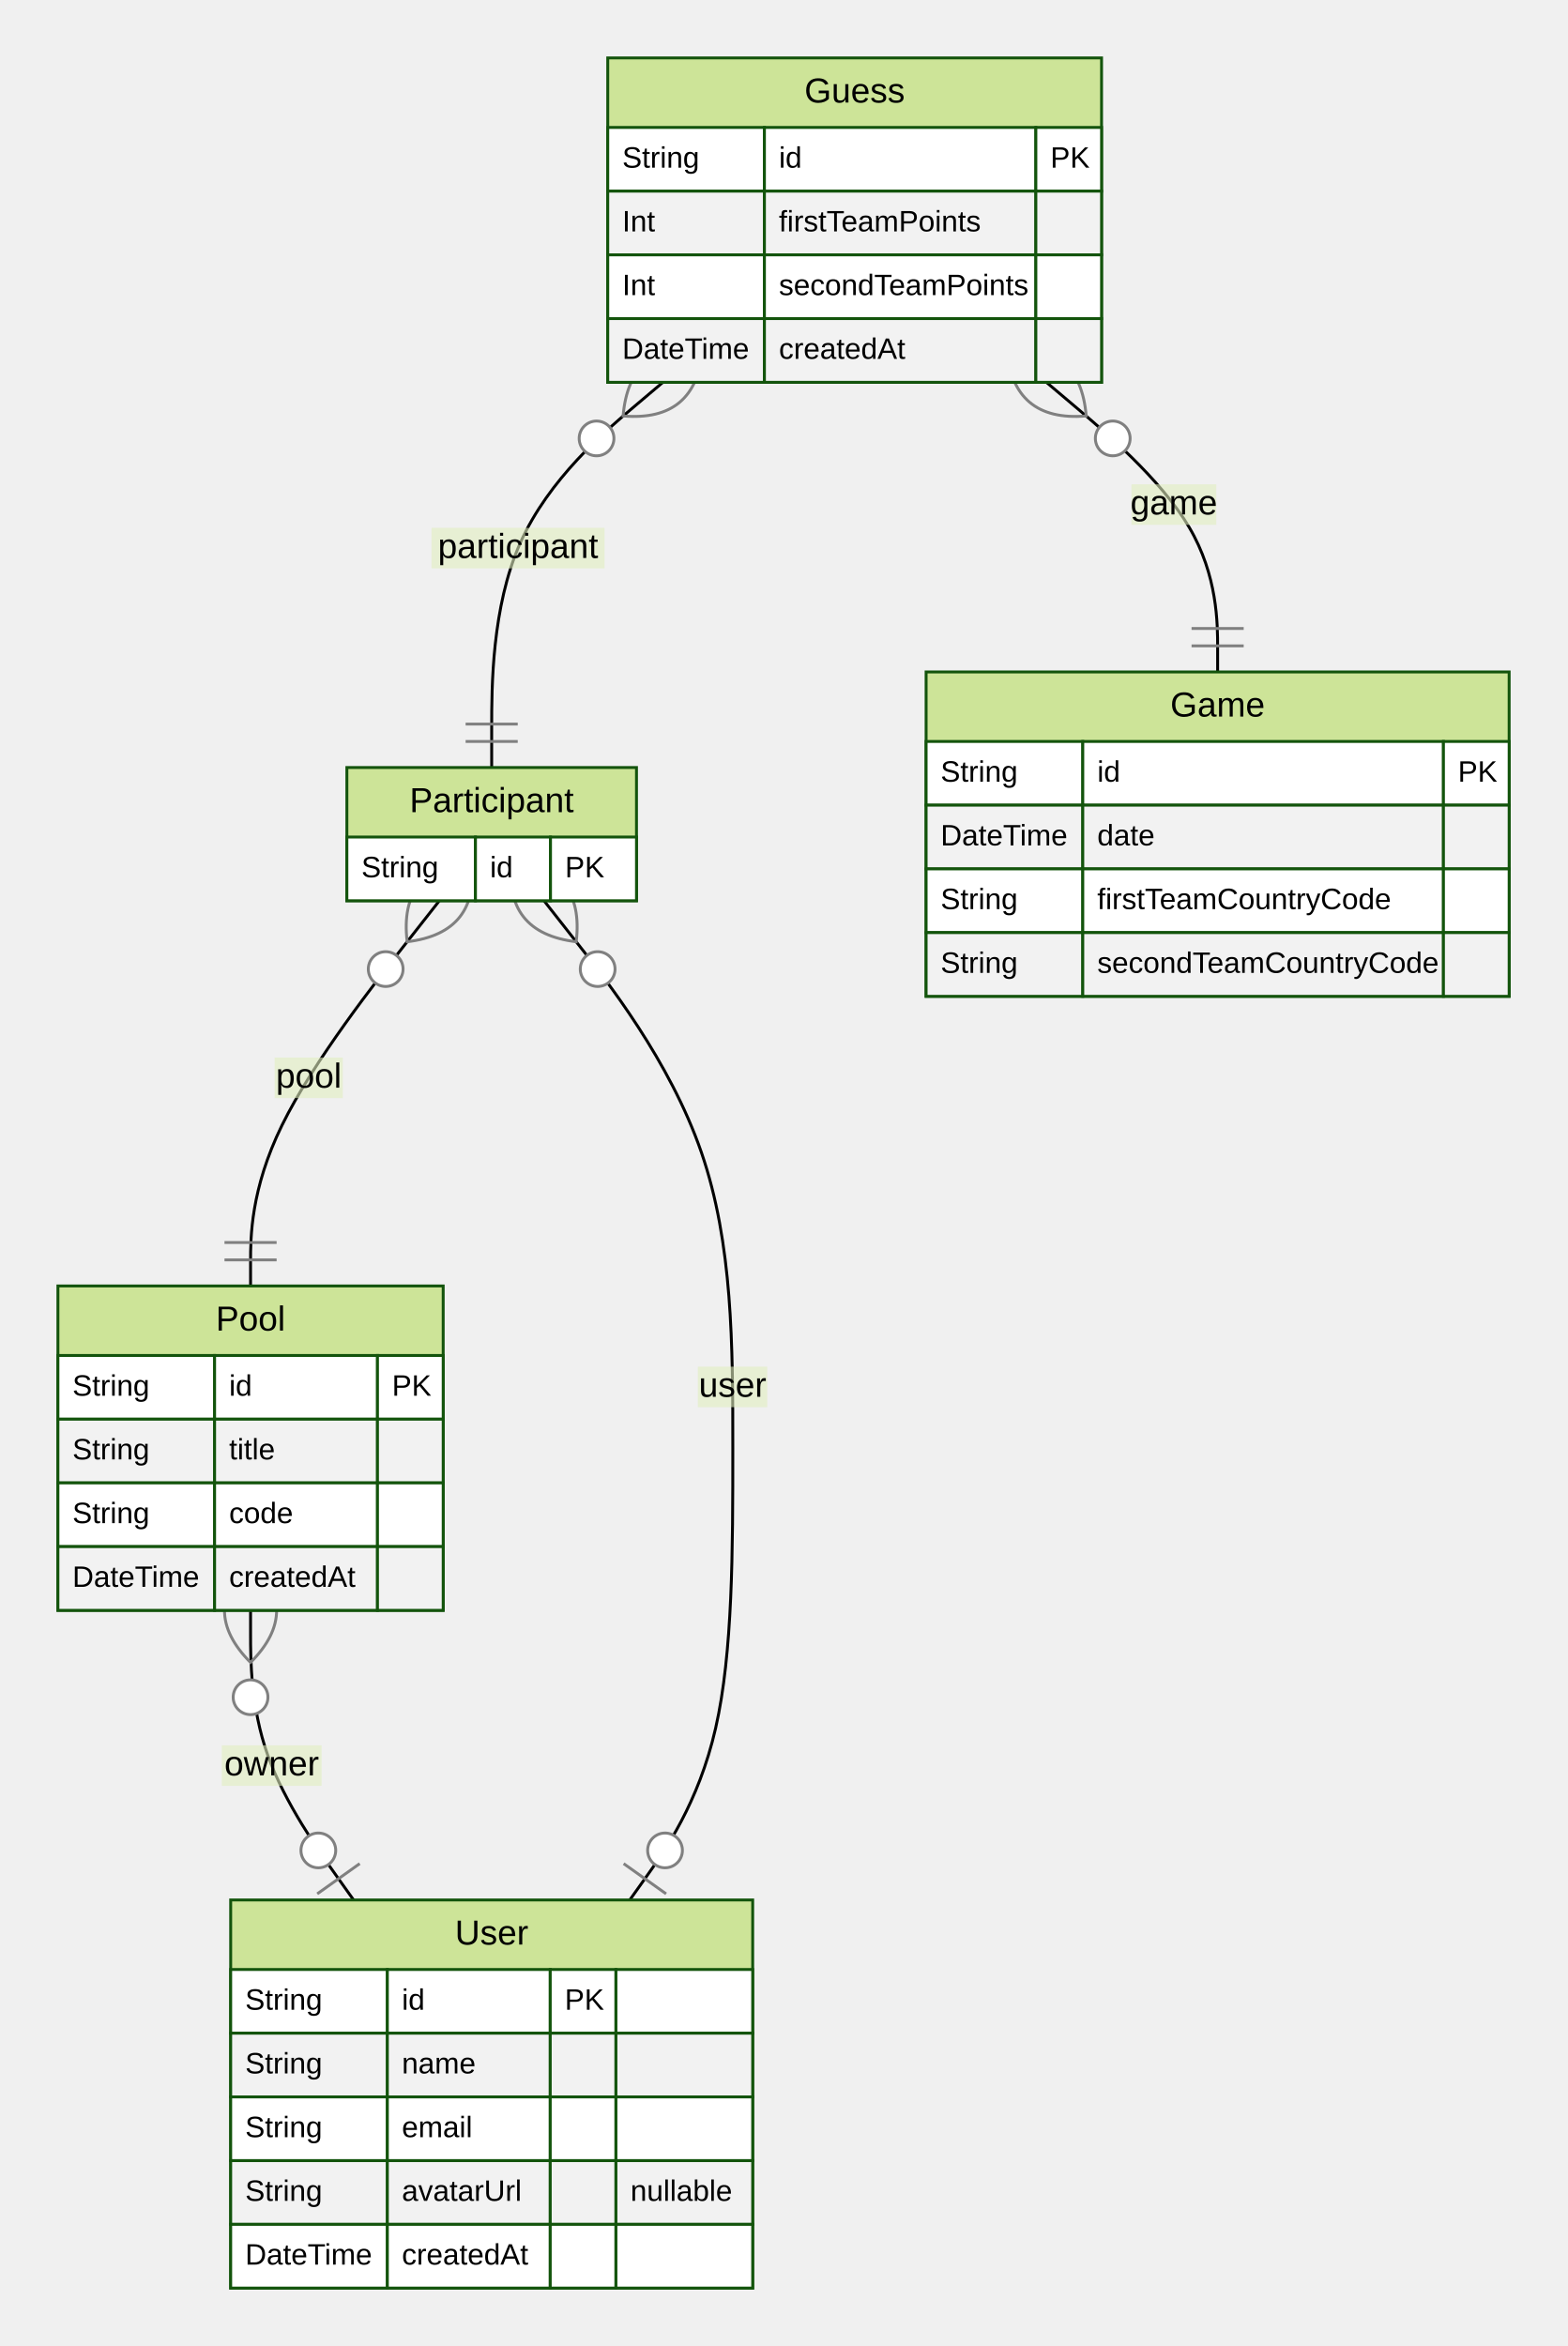
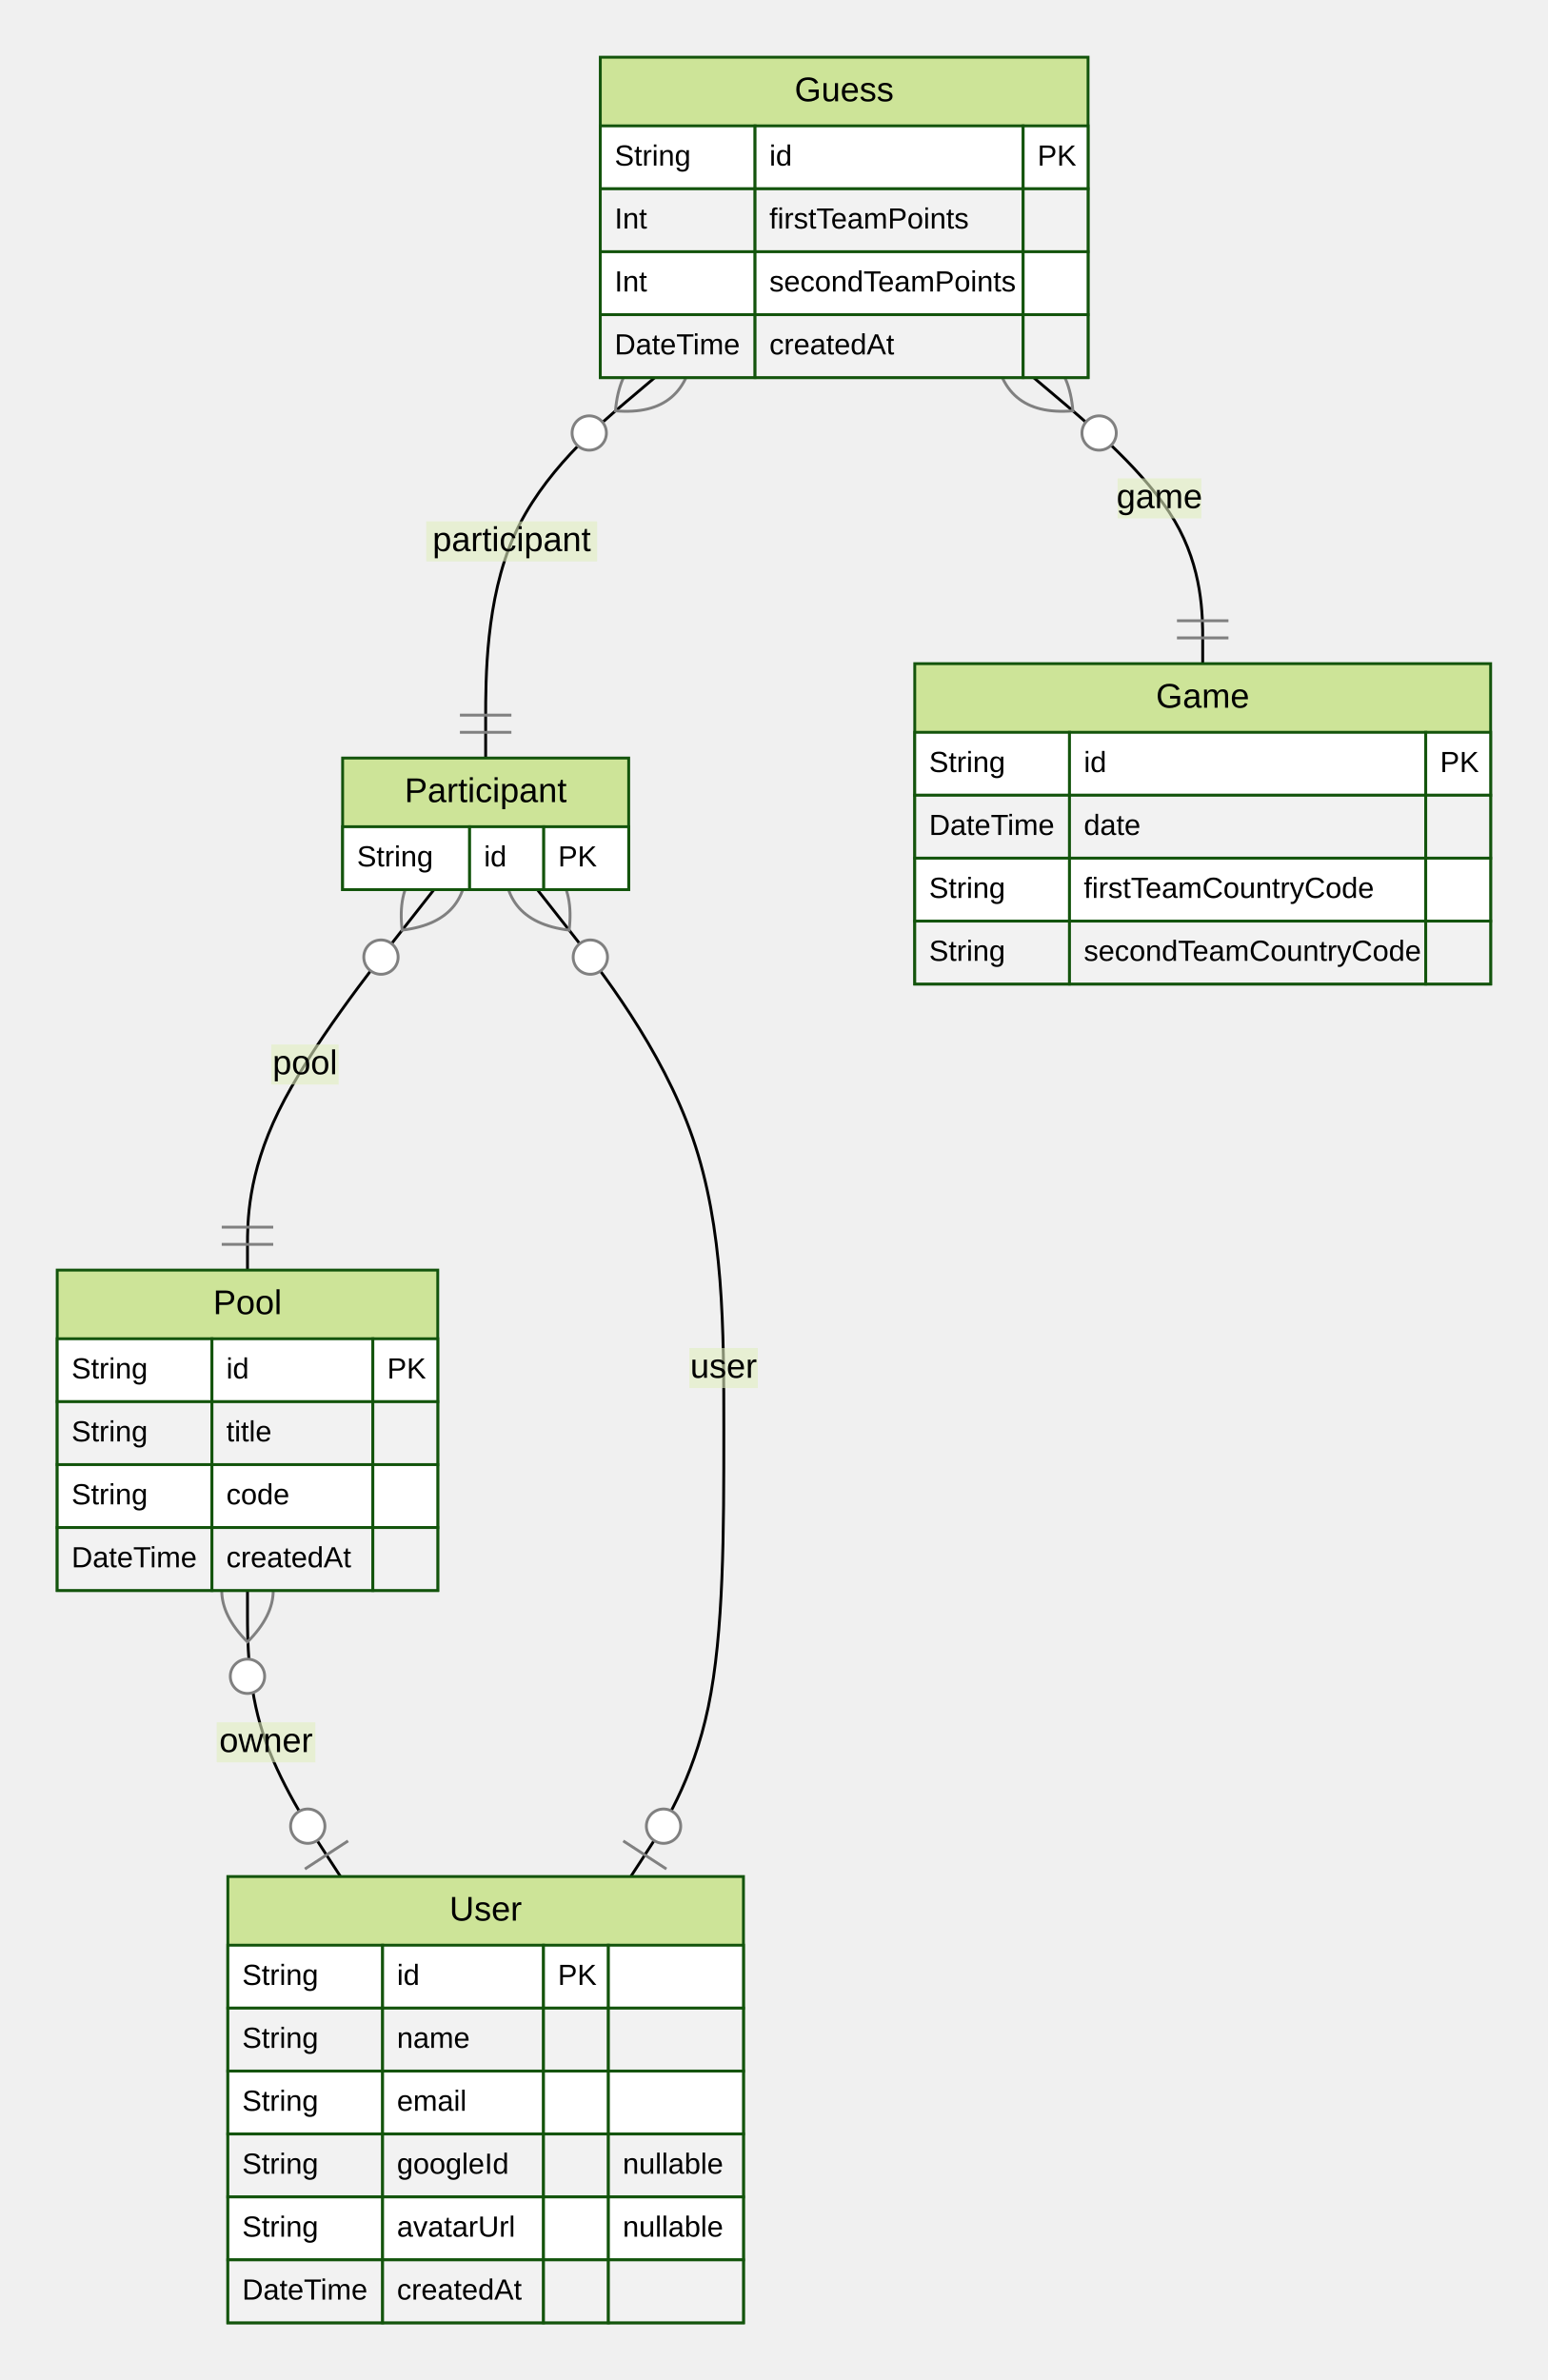
- <svg xmlns="http://www.w3.org/2000/svg" aria-labelledby="chart-title-mermaid-0 chart-desc-mermaid-0" role="img" viewBox="0 0 541.082 810" style="max-width: 541.082px; background-color: white;" width="100%" id="mermaid-0">
+ <svg xmlns="http://www.w3.org/2000/svg" aria-labelledby="chart-title-mermaid-0 chart-desc-mermaid-0" role="img" viewBox="0 0 541.082 832" style="max-width: 541.082px; background-color: white;" width="100%" id="mermaid-0">
  <style>#mermaid-0 {font-family:"trebuchet ms",verdana,arial,sans-serif;font-size:16px;fill:#000000;}#mermaid-0 .error-icon{fill:#552222;}#mermaid-0 .error-text{fill:#552222;stroke:#552222;}#mermaid-0 .edge-thickness-normal{stroke-width:2px;}#mermaid-0 .edge-thickness-thick{stroke-width:3.5px;}#mermaid-0 .edge-pattern-solid{stroke-dasharray:0;}#mermaid-0 .edge-pattern-dashed{stroke-dasharray:3;}#mermaid-0 .edge-pattern-dotted{stroke-dasharray:2;}#mermaid-0 .marker{fill:#000000;stroke:#000000;}#mermaid-0 .marker.cross{stroke:#000000;}#mermaid-0 svg{font-family:"trebuchet ms",verdana,arial,sans-serif;font-size:16px;}#mermaid-0 .entityBox{fill:#cde498;stroke:#13540c;}#mermaid-0 .attributeBoxOdd{fill:#ffffff;stroke:#13540c;}#mermaid-0 .attributeBoxEven{fill:#f2f2f2;stroke:#13540c;}#mermaid-0 .relationshipLabelBox{fill:hsl(78.158, 58.462%, 84.51%);opacity:0.7;background-color:hsl(78.158, 58.462%, 84.51%);}#mermaid-0 .relationshipLabelBox rect{opacity:0.5;}#mermaid-0 .relationshipLine{stroke:#000000;}#mermaid-0 :root{--mermaid-font-family:"trebuchet ms",verdana,arial,sans-serif;}</style>
  <g />
  <defs>
    <marker orient="auto" markerHeight="18" markerWidth="18" refY="9" refX="0" id="ONLY_ONE_START">
      <path d="M9,0 L9,18 M15,0 L15,18" fill="none" stroke="gray" />
    </marker>
  </defs>
  <defs>
    <marker orient="auto" markerHeight="18" markerWidth="18" refY="9" refX="18" id="ONLY_ONE_END">
      <path d="M3,0 L3,18 M9,0 L9,18" fill="none" stroke="gray" />
    </marker>
  </defs>
  <defs>
    <marker orient="auto" markerHeight="18" markerWidth="30" refY="9" refX="0" id="ZERO_OR_ONE_START">
      <circle r="6" cy="9" cx="21" fill="white" stroke="gray" />
      <path d="M9,0 L9,18" fill="none" stroke="gray" />
    </marker>
  </defs>
  <defs>
    <marker orient="auto" markerHeight="18" markerWidth="30" refY="9" refX="30" id="ZERO_OR_ONE_END">
      <circle r="6" cy="9" cx="9" fill="white" stroke="gray" />
      <path d="M21,0 L21,18" fill="none" stroke="gray" />
    </marker>
  </defs>
  <defs>
    <marker orient="auto" markerHeight="36" markerWidth="45" refY="18" refX="18" id="ONE_OR_MORE_START">
      <path d="M0,18 Q 18,0 36,18 Q 18,36 0,18 M42,9 L42,27" fill="none" stroke="gray" />
    </marker>
  </defs>
  <defs>
    <marker orient="auto" markerHeight="36" markerWidth="45" refY="18" refX="27" id="ONE_OR_MORE_END">
      <path d="M3,9 L3,27 M9,18 Q27,0 45,18 Q27,36 9,18" fill="none" stroke="gray" />
    </marker>
  </defs>
  <defs>
    <marker orient="auto" markerHeight="36" markerWidth="57" refY="18" refX="18" id="ZERO_OR_MORE_START">
      <circle r="6" cy="18" cx="48" fill="white" stroke="gray" />
      <path d="M0,18 Q18,0 36,18 Q18,36 0,18" fill="none" stroke="gray" />
    </marker>
  </defs>
  <defs>
    <marker orient="auto" markerHeight="36" markerWidth="57" refY="18" refX="39" id="ZERO_OR_MORE_END">
      <circle r="6" cy="18" cx="9" fill="white" stroke="gray" />
      <path d="M21,18 Q39,0 57,18 Q39,36 21,18" fill="none" stroke="gray" />
    </marker>
  </defs>
-   <path marker-start="url(#ZERO_OR_MORE_START)" marker-end="url(#ZERO_OR_ONE_END)" fill="none" stroke="gray" d="M86.513,556L86.513,564.333C86.513,572.667,86.513,589.333,92.443,606C98.373,622.667,110.233,639.333,116.163,647.667L122.093,656" class="er relationshipLine" />
-   <path marker-start="url(#ZERO_OR_MORE_START)" marker-end="url(#ZERO_OR_ONE_END)" fill="none" stroke="gray" d="M187.835,311L198.7,324.833C209.565,338.667,231.296,366.333,242.161,397.833C253.026,429.333,253.026,464.667,253.026,500C253.026,535.333,253.026,570.667,247.096,596.667C241.167,622.667,229.307,639.333,223.377,647.667L217.447,656" class="er relationshipLine" />
+   <path marker-start="url(#ZERO_OR_MORE_START)" marker-end="url(#ZERO_OR_ONE_END)" fill="none" stroke="gray" d="M86.513,556L86.513,564.333C86.513,572.667,86.513,589.333,91.934,606C97.354,622.667,108.195,639.333,113.615,647.667L119.035,656" class="er relationshipLine" />
+   <path marker-start="url(#ZERO_OR_MORE_START)" marker-end="url(#ZERO_OR_ONE_END)" fill="none" stroke="gray" d="M187.835,311L198.7,324.833C209.565,338.667,231.296,366.333,242.161,397.833C253.026,429.333,253.026,464.667,253.026,500C253.026,535.333,253.026,570.667,247.606,596.667C242.186,622.667,231.345,639.333,225.925,647.667L220.504,656" class="er relationshipLine" />
  <path marker-start="url(#ZERO_OR_MORE_START)" marker-end="url(#ONLY_ONE_END)" fill="none" stroke="gray" d="M151.705,311L140.839,324.833C129.974,338.667,108.244,366.333,97.378,388.5C86.513,410.667,86.513,427.333,86.513,435.667L86.513,444" class="er relationshipLine" />
  <path marker-start="url(#ZERO_OR_MORE_START)" marker-end="url(#ONLY_ONE_END)" fill="none" stroke="gray" d="M361.309,132L371.162,140.333C381.015,148.667,400.72,165.333,410.573,182C420.426,198.667,420.426,215.333,420.426,223.667L420.426,232" class="er relationshipLine" />
  <path marker-start="url(#ZERO_OR_MORE_START)" marker-end="url(#ONLY_ONE_END)" fill="none" stroke="gray" d="M228.887,132L219.034,140.333C209.181,148.667,189.476,165.333,179.623,187.5C169.77,209.667,169.77,237.333,169.77,251.167L169.77,265" class="er relationshipLine" />
  <g transform="translate(20,444 )" id="Pool">
    <rect height="112" width="133.026" y="0" x="0" stroke="gray" fill-opacity="100%" fill="honeydew" class="er entityBox" />
    <text transform="translate(66.51321,12)" style="font-family: &quot;trebuchet ms&quot;, verdana, arial, sans-serif;; font-size: 12px" text-anchor="middle" dominant-baseline="middle" y="0" x="0" id="entity-Pool" class="er entityLabel">Pool</text>
    <rect height="22" width="54.096" y="24" x="0" stroke="gray" fill-opacity="100%" fill="honeydew" class="er attributeBoxOdd" />
    <text transform="translate(5,35)" style="font-family: &quot;trebuchet ms&quot;, verdana, arial, sans-serif;; font-size: 10.2px" text-anchor="left" dominant-baseline="middle" y="0" x="0" id="entity-Pool-attr-1-type" class="er entityLabel">String</text>
    <rect height="22" width="56.243" y="24" x="54.096" stroke="gray" fill-opacity="100%" fill="honeydew" class="er attributeBoxOdd" />
    <text transform="translate(59.09555,35)" style="font-family: &quot;trebuchet ms&quot;, verdana, arial, sans-serif;; font-size: 10.2px" text-anchor="left" dominant-baseline="middle" y="0" x="0" id="entity-Pool-attr-1-name" class="er entityLabel">id</text>
    <rect height="22" width="22.688" y="24" x="110.339" stroke="gray" fill-opacity="100%" fill="honeydew" class="er attributeBoxOdd" />
    <text transform="translate(115.3387,35)" style="font-family: &quot;trebuchet ms&quot;, verdana, arial, sans-serif;; font-size: 10.2px" text-anchor="left" dominant-baseline="middle" y="0" x="0" id="entity-Pool-attr-1-key" class="er entityLabel">PK</text>
    <rect height="22" width="54.096" y="46" x="0" stroke="gray" fill-opacity="100%" fill="honeydew" class="er attributeBoxEven" />
    <text transform="translate(5,57)" style="font-family: &quot;trebuchet ms&quot;, verdana, arial, sans-serif;; font-size: 10.2px" text-anchor="left" dominant-baseline="middle" y="0" x="0" id="entity-Pool-attr-2-type" class="er entityLabel">String</text>
    <rect height="22" width="56.243" y="46" x="54.096" stroke="gray" fill-opacity="100%" fill="honeydew" class="er attributeBoxEven" />
    <text transform="translate(59.09555,57)" style="font-family: &quot;trebuchet ms&quot;, verdana, arial, sans-serif;; font-size: 10.2px" text-anchor="left" dominant-baseline="middle" y="0" x="0" id="entity-Pool-attr-2-name" class="er entityLabel">title</text>
    <rect height="22" width="22.688" y="46" x="110.339" stroke="gray" fill-opacity="100%" fill="honeydew" class="er attributeBoxEven" />
    <text transform="translate(115.3387,57)" style="font-family: &quot;trebuchet ms&quot;, verdana, arial, sans-serif;; font-size: 10.2px" text-anchor="left" dominant-baseline="middle" y="0" x="0" id="entity-Pool-attr-2-key" class="er entityLabel" />
    <rect height="22" width="54.096" y="68" x="0" stroke="gray" fill-opacity="100%" fill="honeydew" class="er attributeBoxOdd" />
    <text transform="translate(5,79)" style="font-family: &quot;trebuchet ms&quot;, verdana, arial, sans-serif;; font-size: 10.2px" text-anchor="left" dominant-baseline="middle" y="0" x="0" id="entity-Pool-attr-3-type" class="er entityLabel">String</text>
    <rect height="22" width="56.243" y="68" x="54.096" stroke="gray" fill-opacity="100%" fill="honeydew" class="er attributeBoxOdd" />
    <text transform="translate(59.09555,79)" style="font-family: &quot;trebuchet ms&quot;, verdana, arial, sans-serif;; font-size: 10.2px" text-anchor="left" dominant-baseline="middle" y="0" x="0" id="entity-Pool-attr-3-name" class="er entityLabel">code</text>
    <rect height="22" width="22.688" y="68" x="110.339" stroke="gray" fill-opacity="100%" fill="honeydew" class="er attributeBoxOdd" />
    <text transform="translate(115.3387,79)" style="font-family: &quot;trebuchet ms&quot;, verdana, arial, sans-serif;; font-size: 10.2px" text-anchor="left" dominant-baseline="middle" y="0" x="0" id="entity-Pool-attr-3-key" class="er entityLabel" />
    <rect height="22" width="54.096" y="90" x="0" stroke="gray" fill-opacity="100%" fill="honeydew" class="er attributeBoxEven" />
    <text transform="translate(5,101)" style="font-family: &quot;trebuchet ms&quot;, verdana, arial, sans-serif;; font-size: 10.2px" text-anchor="left" dominant-baseline="middle" y="0" x="0" id="entity-Pool-attr-4-type" class="er entityLabel">DateTime</text>
    <rect height="22" width="56.243" y="90" x="54.096" stroke="gray" fill-opacity="100%" fill="honeydew" class="er attributeBoxEven" />
    <text transform="translate(59.09555,101)" style="font-family: &quot;trebuchet ms&quot;, verdana, arial, sans-serif;; font-size: 10.2px" text-anchor="left" dominant-baseline="middle" y="0" x="0" id="entity-Pool-attr-4-name" class="er entityLabel">createdAt</text>
    <rect height="22" width="22.688" y="90" x="110.339" stroke="gray" fill-opacity="100%" fill="honeydew" class="er attributeBoxEven" />
    <text transform="translate(115.3387,101)" style="font-family: &quot;trebuchet ms&quot;, verdana, arial, sans-serif;; font-size: 10.2px" text-anchor="left" dominant-baseline="middle" y="0" x="0" id="entity-Pool-attr-4-key" class="er entityLabel" />
  </g>
  <g transform="translate(119.7698,265 )" id="Participant">
    <rect height="46" width="100" y="0" x="0" stroke="gray" fill-opacity="100%" fill="honeydew" class="er entityBox" />
    <text transform="translate(50,12)" style="font-family: &quot;trebuchet ms&quot;, verdana, arial, sans-serif;; font-size: 12px" text-anchor="middle" dominant-baseline="middle" y="0" x="0" id="entity-Participant" class="er entityLabel">Participant</text>
    <rect height="22" width="44.399" y="24" x="0" stroke="gray" fill-opacity="100%" fill="honeydew" class="er attributeBoxOdd" />
    <text transform="translate(5,35)" style="font-family: &quot;trebuchet ms&quot;, verdana, arial, sans-serif;; font-size: 10.2px" text-anchor="left" dominant-baseline="middle" y="0" x="0" id="entity-Participant-attr-1-type" class="er entityLabel">String</text>
    <rect height="22" width="25.911" y="24" x="44.399" stroke="gray" fill-opacity="100%" fill="honeydew" class="er attributeBoxOdd" />
    <text transform="translate(49.39862,35)" style="font-family: &quot;trebuchet ms&quot;, verdana, arial, sans-serif;; font-size: 10.2px" text-anchor="left" dominant-baseline="middle" y="0" x="0" id="entity-Participant-attr-1-name" class="er entityLabel">id</text>
    <rect height="22" width="29.69" y="24" x="70.31" stroke="gray" fill-opacity="100%" fill="honeydew" class="er attributeBoxOdd" />
    <text transform="translate(75.30976,35)" style="font-family: &quot;trebuchet ms&quot;, verdana, arial, sans-serif;; font-size: 10.2px" text-anchor="left" dominant-baseline="middle" y="0" x="0" id="entity-Participant-attr-1-key" class="er entityLabel">PK</text>
  </g>
  <g transform="translate(79.65034,656 )" id="User">
-     <rect height="134" width="180.239" y="0" x="0" stroke="gray" fill-opacity="100%" fill="honeydew" class="er entityBox" />
+     <rect height="156" width="180.239" y="0" x="0" stroke="gray" fill-opacity="100%" fill="honeydew" class="er entityBox" />
    <text transform="translate(90.11948,12)" style="font-family: &quot;trebuchet ms&quot;, verdana, arial, sans-serif;; font-size: 12px" text-anchor="middle" dominant-baseline="middle" y="0" x="0" id="entity-User" class="er entityLabel">User</text>
    <rect height="22" width="54.096" y="24" x="0" stroke="gray" fill-opacity="100%" fill="honeydew" class="er attributeBoxOdd" />
    <text transform="translate(5,35)" style="font-family: &quot;trebuchet ms&quot;, verdana, arial, sans-serif;; font-size: 10.2px" text-anchor="left" dominant-baseline="middle" y="0" x="0" id="entity-User-attr-1-type" class="er entityLabel">String</text>
    <rect height="22" width="56.243" y="24" x="54.096" stroke="gray" fill-opacity="100%" fill="honeydew" class="er attributeBoxOdd" />
    <text transform="translate(59.09555,35)" style="font-family: &quot;trebuchet ms&quot;, verdana, arial, sans-serif;; font-size: 10.2px" text-anchor="left" dominant-baseline="middle" y="0" x="0" id="entity-User-attr-1-name" class="er entityLabel">id</text>
    <rect height="22" width="22.688" y="24" x="110.339" stroke="gray" fill-opacity="100%" fill="honeydew" class="er attributeBoxOdd" />
    <text transform="translate(115.3387,35)" style="font-family: &quot;trebuchet ms&quot;, verdana, arial, sans-serif;; font-size: 10.2px" text-anchor="left" dominant-baseline="middle" y="0" x="0" id="entity-User-attr-1-key" class="er entityLabel">PK</text>
    <rect height="22" width="47.213" y="24" x="133.026" stroke="gray" fill-opacity="100%" fill="honeydew" class="er attributeBoxOdd" />
    <text transform="translate(138.0264,35)" style="font-family: &quot;trebuchet ms&quot;, verdana, arial, sans-serif;; font-size: 10.2px" text-anchor="left" dominant-baseline="middle" y="0" x="0" id="entity-User-attr-1-comment" class="er entityLabel" />
    <rect height="22" width="54.096" y="46" x="0" stroke="gray" fill-opacity="100%" fill="honeydew" class="er attributeBoxEven" />
    <text transform="translate(5,57)" style="font-family: &quot;trebuchet ms&quot;, verdana, arial, sans-serif;; font-size: 10.2px" text-anchor="left" dominant-baseline="middle" y="0" x="0" id="entity-User-attr-2-type" class="er entityLabel">String</text>
    <rect height="22" width="56.243" y="46" x="54.096" stroke="gray" fill-opacity="100%" fill="honeydew" class="er attributeBoxEven" />
    <text transform="translate(59.09555,57)" style="font-family: &quot;trebuchet ms&quot;, verdana, arial, sans-serif;; font-size: 10.2px" text-anchor="left" dominant-baseline="middle" y="0" x="0" id="entity-User-attr-2-name" class="er entityLabel">name</text>
    <rect height="22" width="22.688" y="46" x="110.339" stroke="gray" fill-opacity="100%" fill="honeydew" class="er attributeBoxEven" />
    <text transform="translate(115.3387,57)" style="font-family: &quot;trebuchet ms&quot;, verdana, arial, sans-serif;; font-size: 10.2px" text-anchor="left" dominant-baseline="middle" y="0" x="0" id="entity-User-attr-2-key" class="er entityLabel" />
    <rect height="22" width="47.213" y="46" x="133.026" stroke="gray" fill-opacity="100%" fill="honeydew" class="er attributeBoxEven" />
    <text transform="translate(138.0264,57)" style="font-family: &quot;trebuchet ms&quot;, verdana, arial, sans-serif;; font-size: 10.2px" text-anchor="left" dominant-baseline="middle" y="0" x="0" id="entity-User-attr-2-comment" class="er entityLabel" />
    <rect height="22" width="54.096" y="68" x="0" stroke="gray" fill-opacity="100%" fill="honeydew" class="er attributeBoxOdd" />
    <text transform="translate(5,79)" style="font-family: &quot;trebuchet ms&quot;, verdana, arial, sans-serif;; font-size: 10.2px" text-anchor="left" dominant-baseline="middle" y="0" x="0" id="entity-User-attr-3-type" class="er entityLabel">String</text>
    <rect height="22" width="56.243" y="68" x="54.096" stroke="gray" fill-opacity="100%" fill="honeydew" class="er attributeBoxOdd" />
    <text transform="translate(59.09555,79)" style="font-family: &quot;trebuchet ms&quot;, verdana, arial, sans-serif;; font-size: 10.2px" text-anchor="left" dominant-baseline="middle" y="0" x="0" id="entity-User-attr-3-name" class="er entityLabel">email</text>
    <rect height="22" width="22.688" y="68" x="110.339" stroke="gray" fill-opacity="100%" fill="honeydew" class="er attributeBoxOdd" />
    <text transform="translate(115.3387,79)" style="font-family: &quot;trebuchet ms&quot;, verdana, arial, sans-serif;; font-size: 10.2px" text-anchor="left" dominant-baseline="middle" y="0" x="0" id="entity-User-attr-3-key" class="er entityLabel" />
    <rect height="22" width="47.213" y="68" x="133.026" stroke="gray" fill-opacity="100%" fill="honeydew" class="er attributeBoxOdd" />
    <text transform="translate(138.0264,79)" style="font-family: &quot;trebuchet ms&quot;, verdana, arial, sans-serif;; font-size: 10.2px" text-anchor="left" dominant-baseline="middle" y="0" x="0" id="entity-User-attr-3-comment" class="er entityLabel" />
    <rect height="22" width="54.096" y="90" x="0" stroke="gray" fill-opacity="100%" fill="honeydew" class="er attributeBoxEven" />
    <text transform="translate(5,101)" style="font-family: &quot;trebuchet ms&quot;, verdana, arial, sans-serif;; font-size: 10.2px" text-anchor="left" dominant-baseline="middle" y="0" x="0" id="entity-User-attr-4-type" class="er entityLabel">String</text>
    <rect height="22" width="56.243" y="90" x="54.096" stroke="gray" fill-opacity="100%" fill="honeydew" class="er attributeBoxEven" />
-     <text transform="translate(59.09555,101)" style="font-family: &quot;trebuchet ms&quot;, verdana, arial, sans-serif;; font-size: 10.2px" text-anchor="left" dominant-baseline="middle" y="0" x="0" id="entity-User-attr-4-name" class="er entityLabel">avatarUrl</text>
+     <text transform="translate(59.09555,101)" style="font-family: &quot;trebuchet ms&quot;, verdana, arial, sans-serif;; font-size: 10.2px" text-anchor="left" dominant-baseline="middle" y="0" x="0" id="entity-User-attr-4-name" class="er entityLabel">googleId</text>
    <rect height="22" width="22.688" y="90" x="110.339" stroke="gray" fill-opacity="100%" fill="honeydew" class="er attributeBoxEven" />
    <text transform="translate(115.3387,101)" style="font-family: &quot;trebuchet ms&quot;, verdana, arial, sans-serif;; font-size: 10.2px" text-anchor="left" dominant-baseline="middle" y="0" x="0" id="entity-User-attr-4-key" class="er entityLabel" />
    <rect height="22" width="47.213" y="90" x="133.026" stroke="gray" fill-opacity="100%" fill="honeydew" class="er attributeBoxEven" />
    <text transform="translate(138.0264,101)" style="font-family: &quot;trebuchet ms&quot;, verdana, arial, sans-serif;; font-size: 10.2px" text-anchor="left" dominant-baseline="middle" y="0" x="0" id="entity-User-attr-4-comment" class="er entityLabel">nullable</text>
    <rect height="22" width="54.096" y="112" x="0" stroke="gray" fill-opacity="100%" fill="honeydew" class="er attributeBoxOdd" />
-     <text transform="translate(5,123)" style="font-family: &quot;trebuchet ms&quot;, verdana, arial, sans-serif;; font-size: 10.2px" text-anchor="left" dominant-baseline="middle" y="0" x="0" id="entity-User-attr-5-type" class="er entityLabel">DateTime</text>
+     <text transform="translate(5,123)" style="font-family: &quot;trebuchet ms&quot;, verdana, arial, sans-serif;; font-size: 10.2px" text-anchor="left" dominant-baseline="middle" y="0" x="0" id="entity-User-attr-5-type" class="er entityLabel">String</text>
    <rect height="22" width="56.243" y="112" x="54.096" stroke="gray" fill-opacity="100%" fill="honeydew" class="er attributeBoxOdd" />
-     <text transform="translate(59.09555,123)" style="font-family: &quot;trebuchet ms&quot;, verdana, arial, sans-serif;; font-size: 10.2px" text-anchor="left" dominant-baseline="middle" y="0" x="0" id="entity-User-attr-5-name" class="er entityLabel">createdAt</text>
+     <text transform="translate(59.09555,123)" style="font-family: &quot;trebuchet ms&quot;, verdana, arial, sans-serif;; font-size: 10.2px" text-anchor="left" dominant-baseline="middle" y="0" x="0" id="entity-User-attr-5-name" class="er entityLabel">avatarUrl</text>
    <rect height="22" width="22.688" y="112" x="110.339" stroke="gray" fill-opacity="100%" fill="honeydew" class="er attributeBoxOdd" />
    <text transform="translate(115.3387,123)" style="font-family: &quot;trebuchet ms&quot;, verdana, arial, sans-serif;; font-size: 10.2px" text-anchor="left" dominant-baseline="middle" y="0" x="0" id="entity-User-attr-5-key" class="er entityLabel" />
    <rect height="22" width="47.213" y="112" x="133.026" stroke="gray" fill-opacity="100%" fill="honeydew" class="er attributeBoxOdd" />
-     <text transform="translate(138.0264,123)" style="font-family: &quot;trebuchet ms&quot;, verdana, arial, sans-serif;; font-size: 10.2px" text-anchor="left" dominant-baseline="middle" y="0" x="0" id="entity-User-attr-5-comment" class="er entityLabel" />
+     <text transform="translate(138.0264,123)" style="font-family: &quot;trebuchet ms&quot;, verdana, arial, sans-serif;; font-size: 10.2px" text-anchor="left" dominant-baseline="middle" y="0" x="0" id="entity-User-attr-5-comment" class="er entityLabel">nullable</text>
+     <rect height="22" width="54.096" y="134" x="0" stroke="gray" fill-opacity="100%" fill="honeydew" class="er attributeBoxEven" />
+     <text transform="translate(5,145)" style="font-family: &quot;trebuchet ms&quot;, verdana, arial, sans-serif;; font-size: 10.2px" text-anchor="left" dominant-baseline="middle" y="0" x="0" id="entity-User-attr-6-type" class="er entityLabel">DateTime</text>
+     <rect height="22" width="56.243" y="134" x="54.096" stroke="gray" fill-opacity="100%" fill="honeydew" class="er attributeBoxEven" />
+     <text transform="translate(59.09555,145)" style="font-family: &quot;trebuchet ms&quot;, verdana, arial, sans-serif;; font-size: 10.2px" text-anchor="left" dominant-baseline="middle" y="0" x="0" id="entity-User-attr-6-name" class="er entityLabel">createdAt</text>
+     <rect height="22" width="22.688" y="134" x="110.339" stroke="gray" fill-opacity="100%" fill="honeydew" class="er attributeBoxEven" />
+     <text transform="translate(115.3387,145)" style="font-family: &quot;trebuchet ms&quot;, verdana, arial, sans-serif;; font-size: 10.2px" text-anchor="left" dominant-baseline="middle" y="0" x="0" id="entity-User-attr-6-key" class="er entityLabel" />
+     <rect height="22" width="47.213" y="134" x="133.026" stroke="gray" fill-opacity="100%" fill="honeydew" class="er attributeBoxEven" />
+     <text transform="translate(138.0264,145)" style="font-family: &quot;trebuchet ms&quot;, verdana, arial, sans-serif;; font-size: 10.2px" text-anchor="left" dominant-baseline="middle" y="0" x="0" id="entity-User-attr-6-comment" class="er entityLabel" />
  </g>
  <g transform="translate(319.7698,232 )" id="Game">
    <rect height="112" width="201.312" y="0" x="0" stroke="gray" fill-opacity="100%" fill="honeydew" class="er entityBox" />
    <text transform="translate(100.6562,12)" style="font-family: &quot;trebuchet ms&quot;, verdana, arial, sans-serif;; font-size: 12px" text-anchor="middle" dominant-baseline="middle" y="0" x="0" id="entity-Game" class="er entityLabel">Game</text>
    <rect height="22" width="54.096" y="24" x="0" stroke="gray" fill-opacity="100%" fill="honeydew" class="er attributeBoxOdd" />
    <text transform="translate(5,35)" style="font-family: &quot;trebuchet ms&quot;, verdana, arial, sans-serif;; font-size: 10.2px" text-anchor="left" dominant-baseline="middle" y="0" x="0" id="entity-Game-attr-1-type" class="er entityLabel">String</text>
    <rect height="22" width="124.529" y="24" x="54.096" stroke="gray" fill-opacity="100%" fill="honeydew" class="er attributeBoxOdd" />
    <text transform="translate(59.09555,35)" style="font-family: &quot;trebuchet ms&quot;, verdana, arial, sans-serif;; font-size: 10.2px" text-anchor="left" dominant-baseline="middle" y="0" x="0" id="entity-Game-attr-1-name" class="er entityLabel">id</text>
    <rect height="22" width="22.688" y="24" x="178.625" stroke="gray" fill-opacity="100%" fill="honeydew" class="er attributeBoxOdd" />
    <text transform="translate(183.6248,35)" style="font-family: &quot;trebuchet ms&quot;, verdana, arial, sans-serif;; font-size: 10.2px" text-anchor="left" dominant-baseline="middle" y="0" x="0" id="entity-Game-attr-1-key" class="er entityLabel">PK</text>
    <rect height="22" width="54.096" y="46" x="0" stroke="gray" fill-opacity="100%" fill="honeydew" class="er attributeBoxEven" />
    <text transform="translate(5,57)" style="font-family: &quot;trebuchet ms&quot;, verdana, arial, sans-serif;; font-size: 10.2px" text-anchor="left" dominant-baseline="middle" y="0" x="0" id="entity-Game-attr-2-type" class="er entityLabel">DateTime</text>
    <rect height="22" width="124.529" y="46" x="54.096" stroke="gray" fill-opacity="100%" fill="honeydew" class="er attributeBoxEven" />
    <text transform="translate(59.09555,57)" style="font-family: &quot;trebuchet ms&quot;, verdana, arial, sans-serif;; font-size: 10.2px" text-anchor="left" dominant-baseline="middle" y="0" x="0" id="entity-Game-attr-2-name" class="er entityLabel">date</text>
    <rect height="22" width="22.688" y="46" x="178.625" stroke="gray" fill-opacity="100%" fill="honeydew" class="er attributeBoxEven" />
    <text transform="translate(183.6248,57)" style="font-family: &quot;trebuchet ms&quot;, verdana, arial, sans-serif;; font-size: 10.2px" text-anchor="left" dominant-baseline="middle" y="0" x="0" id="entity-Game-attr-2-key" class="er entityLabel" />
    <rect height="22" width="54.096" y="68" x="0" stroke="gray" fill-opacity="100%" fill="honeydew" class="er attributeBoxOdd" />
    <text transform="translate(5,79)" style="font-family: &quot;trebuchet ms&quot;, verdana, arial, sans-serif;; font-size: 10.2px" text-anchor="left" dominant-baseline="middle" y="0" x="0" id="entity-Game-attr-3-type" class="er entityLabel">String</text>
    <rect height="22" width="124.529" y="68" x="54.096" stroke="gray" fill-opacity="100%" fill="honeydew" class="er attributeBoxOdd" />
    <text transform="translate(59.09555,79)" style="font-family: &quot;trebuchet ms&quot;, verdana, arial, sans-serif;; font-size: 10.2px" text-anchor="left" dominant-baseline="middle" y="0" x="0" id="entity-Game-attr-3-name" class="er entityLabel">firstTeamCountryCode</text>
    <rect height="22" width="22.688" y="68" x="178.625" stroke="gray" fill-opacity="100%" fill="honeydew" class="er attributeBoxOdd" />
    <text transform="translate(183.6248,79)" style="font-family: &quot;trebuchet ms&quot;, verdana, arial, sans-serif;; font-size: 10.2px" text-anchor="left" dominant-baseline="middle" y="0" x="0" id="entity-Game-attr-3-key" class="er entityLabel" />
    <rect height="22" width="54.096" y="90" x="0" stroke="gray" fill-opacity="100%" fill="honeydew" class="er attributeBoxEven" />
    <text transform="translate(5,101)" style="font-family: &quot;trebuchet ms&quot;, verdana, arial, sans-serif;; font-size: 10.2px" text-anchor="left" dominant-baseline="middle" y="0" x="0" id="entity-Game-attr-4-type" class="er entityLabel">String</text>
    <rect height="22" width="124.529" y="90" x="54.096" stroke="gray" fill-opacity="100%" fill="honeydew" class="er attributeBoxEven" />
    <text transform="translate(59.09555,101)" style="font-family: &quot;trebuchet ms&quot;, verdana, arial, sans-serif;; font-size: 10.2px" text-anchor="left" dominant-baseline="middle" y="0" x="0" id="entity-Game-attr-4-name" class="er entityLabel">secondTeamCountryCode</text>
    <rect height="22" width="22.688" y="90" x="178.625" stroke="gray" fill-opacity="100%" fill="honeydew" class="er attributeBoxEven" />
    <text transform="translate(183.6248,101)" style="font-family: &quot;trebuchet ms&quot;, verdana, arial, sans-serif;; font-size: 10.2px" text-anchor="left" dominant-baseline="middle" y="0" x="0" id="entity-Game-attr-4-key" class="er entityLabel" />
  </g>
  <g transform="translate(209.8457,20 )" id="Guess">
    <rect height="112" width="170.504" y="0" x="0" stroke="gray" fill-opacity="100%" fill="honeydew" class="er entityBox" />
    <text transform="translate(85.2522,12)" style="font-family: &quot;trebuchet ms&quot;, verdana, arial, sans-serif;; font-size: 12px" text-anchor="middle" dominant-baseline="middle" y="0" x="0" id="entity-Guess" class="er entityLabel">Guess</text>
    <rect height="22" width="54.096" y="24" x="0" stroke="gray" fill-opacity="100%" fill="honeydew" class="er attributeBoxOdd" />
    <text transform="translate(5,35)" style="font-family: &quot;trebuchet ms&quot;, verdana, arial, sans-serif;; font-size: 10.2px" text-anchor="left" dominant-baseline="middle" y="0" x="0" id="entity-Guess-attr-1-type" class="er entityLabel">String</text>
    <rect height="22" width="93.721" y="24" x="54.096" stroke="gray" fill-opacity="100%" fill="honeydew" class="er attributeBoxOdd" />
    <text transform="translate(59.09555,35)" style="font-family: &quot;trebuchet ms&quot;, verdana, arial, sans-serif;; font-size: 10.2px" text-anchor="left" dominant-baseline="middle" y="0" x="0" id="entity-Guess-attr-1-name" class="er entityLabel">id</text>
    <rect height="22" width="22.688" y="24" x="147.817" stroke="gray" fill-opacity="100%" fill="honeydew" class="er attributeBoxOdd" />
    <text transform="translate(152.8167,35)" style="font-family: &quot;trebuchet ms&quot;, verdana, arial, sans-serif;; font-size: 10.2px" text-anchor="left" dominant-baseline="middle" y="0" x="0" id="entity-Guess-attr-1-key" class="er entityLabel">PK</text>
    <rect height="22" width="54.096" y="46" x="0" stroke="gray" fill-opacity="100%" fill="honeydew" class="er attributeBoxEven" />
    <text transform="translate(5,57)" style="font-family: &quot;trebuchet ms&quot;, verdana, arial, sans-serif;; font-size: 10.2px" text-anchor="left" dominant-baseline="middle" y="0" x="0" id="entity-Guess-attr-2-type" class="er entityLabel">Int</text>
    <rect height="22" width="93.721" y="46" x="54.096" stroke="gray" fill-opacity="100%" fill="honeydew" class="er attributeBoxEven" />
    <text transform="translate(59.09555,57)" style="font-family: &quot;trebuchet ms&quot;, verdana, arial, sans-serif;; font-size: 10.2px" text-anchor="left" dominant-baseline="middle" y="0" x="0" id="entity-Guess-attr-2-name" class="er entityLabel">firstTeamPoints</text>
    <rect height="22" width="22.688" y="46" x="147.817" stroke="gray" fill-opacity="100%" fill="honeydew" class="er attributeBoxEven" />
    <text transform="translate(152.8167,57)" style="font-family: &quot;trebuchet ms&quot;, verdana, arial, sans-serif;; font-size: 10.2px" text-anchor="left" dominant-baseline="middle" y="0" x="0" id="entity-Guess-attr-2-key" class="er entityLabel" />
    <rect height="22" width="54.096" y="68" x="0" stroke="gray" fill-opacity="100%" fill="honeydew" class="er attributeBoxOdd" />
    <text transform="translate(5,79)" style="font-family: &quot;trebuchet ms&quot;, verdana, arial, sans-serif;; font-size: 10.2px" text-anchor="left" dominant-baseline="middle" y="0" x="0" id="entity-Guess-attr-3-type" class="er entityLabel">Int</text>
    <rect height="22" width="93.721" y="68" x="54.096" stroke="gray" fill-opacity="100%" fill="honeydew" class="er attributeBoxOdd" />
    <text transform="translate(59.09555,79)" style="font-family: &quot;trebuchet ms&quot;, verdana, arial, sans-serif;; font-size: 10.2px" text-anchor="left" dominant-baseline="middle" y="0" x="0" id="entity-Guess-attr-3-name" class="er entityLabel">secondTeamPoints</text>
    <rect height="22" width="22.688" y="68" x="147.817" stroke="gray" fill-opacity="100%" fill="honeydew" class="er attributeBoxOdd" />
    <text transform="translate(152.8167,79)" style="font-family: &quot;trebuchet ms&quot;, verdana, arial, sans-serif;; font-size: 10.2px" text-anchor="left" dominant-baseline="middle" y="0" x="0" id="entity-Guess-attr-3-key" class="er entityLabel" />
    <rect height="22" width="54.096" y="90" x="0" stroke="gray" fill-opacity="100%" fill="honeydew" class="er attributeBoxEven" />
    <text transform="translate(5,101)" style="font-family: &quot;trebuchet ms&quot;, verdana, arial, sans-serif;; font-size: 10.2px" text-anchor="left" dominant-baseline="middle" y="0" x="0" id="entity-Guess-attr-4-type" class="er entityLabel">DateTime</text>
    <rect height="22" width="93.721" y="90" x="54.096" stroke="gray" fill-opacity="100%" fill="honeydew" class="er attributeBoxEven" />
    <text transform="translate(59.09555,101)" style="font-family: &quot;trebuchet ms&quot;, verdana, arial, sans-serif;; font-size: 10.2px" text-anchor="left" dominant-baseline="middle" y="0" x="0" id="entity-Guess-attr-4-name" class="er entityLabel">createdAt</text>
    <rect height="22" width="22.688" y="90" x="147.817" stroke="gray" fill-opacity="100%" fill="honeydew" class="er attributeBoxEven" />
    <text transform="translate(152.8167,101)" style="font-family: &quot;trebuchet ms&quot;, verdana, arial, sans-serif;; font-size: 10.2px" text-anchor="left" dominant-baseline="middle" y="0" x="0" id="entity-Guess-attr-4-key" class="er entityLabel" />
  </g>
-   <rect fill-opacity="85%" fill="white" height="14" width="34.471" y="602.592" x="76.574" class="er relationshipLabelBox" />
-   <text style="font-family: &quot;trebuchet ms&quot;, verdana, arial, sans-serif;; font-size: 12px" dominant-baseline="middle" text-anchor="middle" y="609.592" x="93.81" id="rel1" class="er relationshipLabel">owner</text>
-   <rect fill-opacity="85%" fill="white" height="14" width="23.959" y="471.862" x="240.96" class="er relationshipLabelBox" />
-   <text style="font-family: &quot;trebuchet ms&quot;, verdana, arial, sans-serif;; font-size: 12px" dominant-baseline="middle" text-anchor="middle" y="478.862" x="252.94" id="rel2" class="er relationshipLabel">user</text>
+   <rect fill-opacity="85%" fill="white" height="14" width="34.471" y="602.078" x="75.759" class="er relationshipLabelBox" />
+   <text style="font-family: &quot;trebuchet ms&quot;, verdana, arial, sans-serif;; font-size: 12px" dominant-baseline="middle" text-anchor="middle" y="609.078" x="92.994" id="rel1" class="er relationshipLabel">owner</text>
+   <rect fill-opacity="85%" fill="white" height="14" width="23.959" y="471.248" x="240.952" class="er relationshipLabelBox" />
+   <text style="font-family: &quot;trebuchet ms&quot;, verdana, arial, sans-serif;; font-size: 12px" dominant-baseline="middle" text-anchor="middle" y="478.248" x="252.932" id="rel2" class="er relationshipLabel">user</text>
  <rect fill-opacity="85%" fill="white" height="14" width="23.564" y="365.133" x="94.824" class="er relationshipLabelBox" />
  <text style="font-family: &quot;trebuchet ms&quot;, verdana, arial, sans-serif;; font-size: 12px" dominant-baseline="middle" text-anchor="middle" y="372.133" x="106.606" id="rel3" class="er relationshipLabel">pool</text>
  <rect fill-opacity="85%" fill="white" height="14" width="29.289" y="167.222" x="390.665" class="er relationshipLabelBox" />
  <text style="font-family: &quot;trebuchet ms&quot;, verdana, arial, sans-serif;; font-size: 12px" dominant-baseline="middle" text-anchor="middle" y="174.222" x="405.31" id="rel4" class="er relationshipLabel">game</text>
  <rect fill-opacity="85%" fill="white" height="14" width="59.744" y="182.256" x="148.995" class="er relationshipLabelBox" />
  <text style="font-family: &quot;trebuchet ms&quot;, verdana, arial, sans-serif;; font-size: 12px" dominant-baseline="middle" text-anchor="middle" y="189.256" x="178.867" id="rel5" class="er relationshipLabel">participant</text>
</svg>
